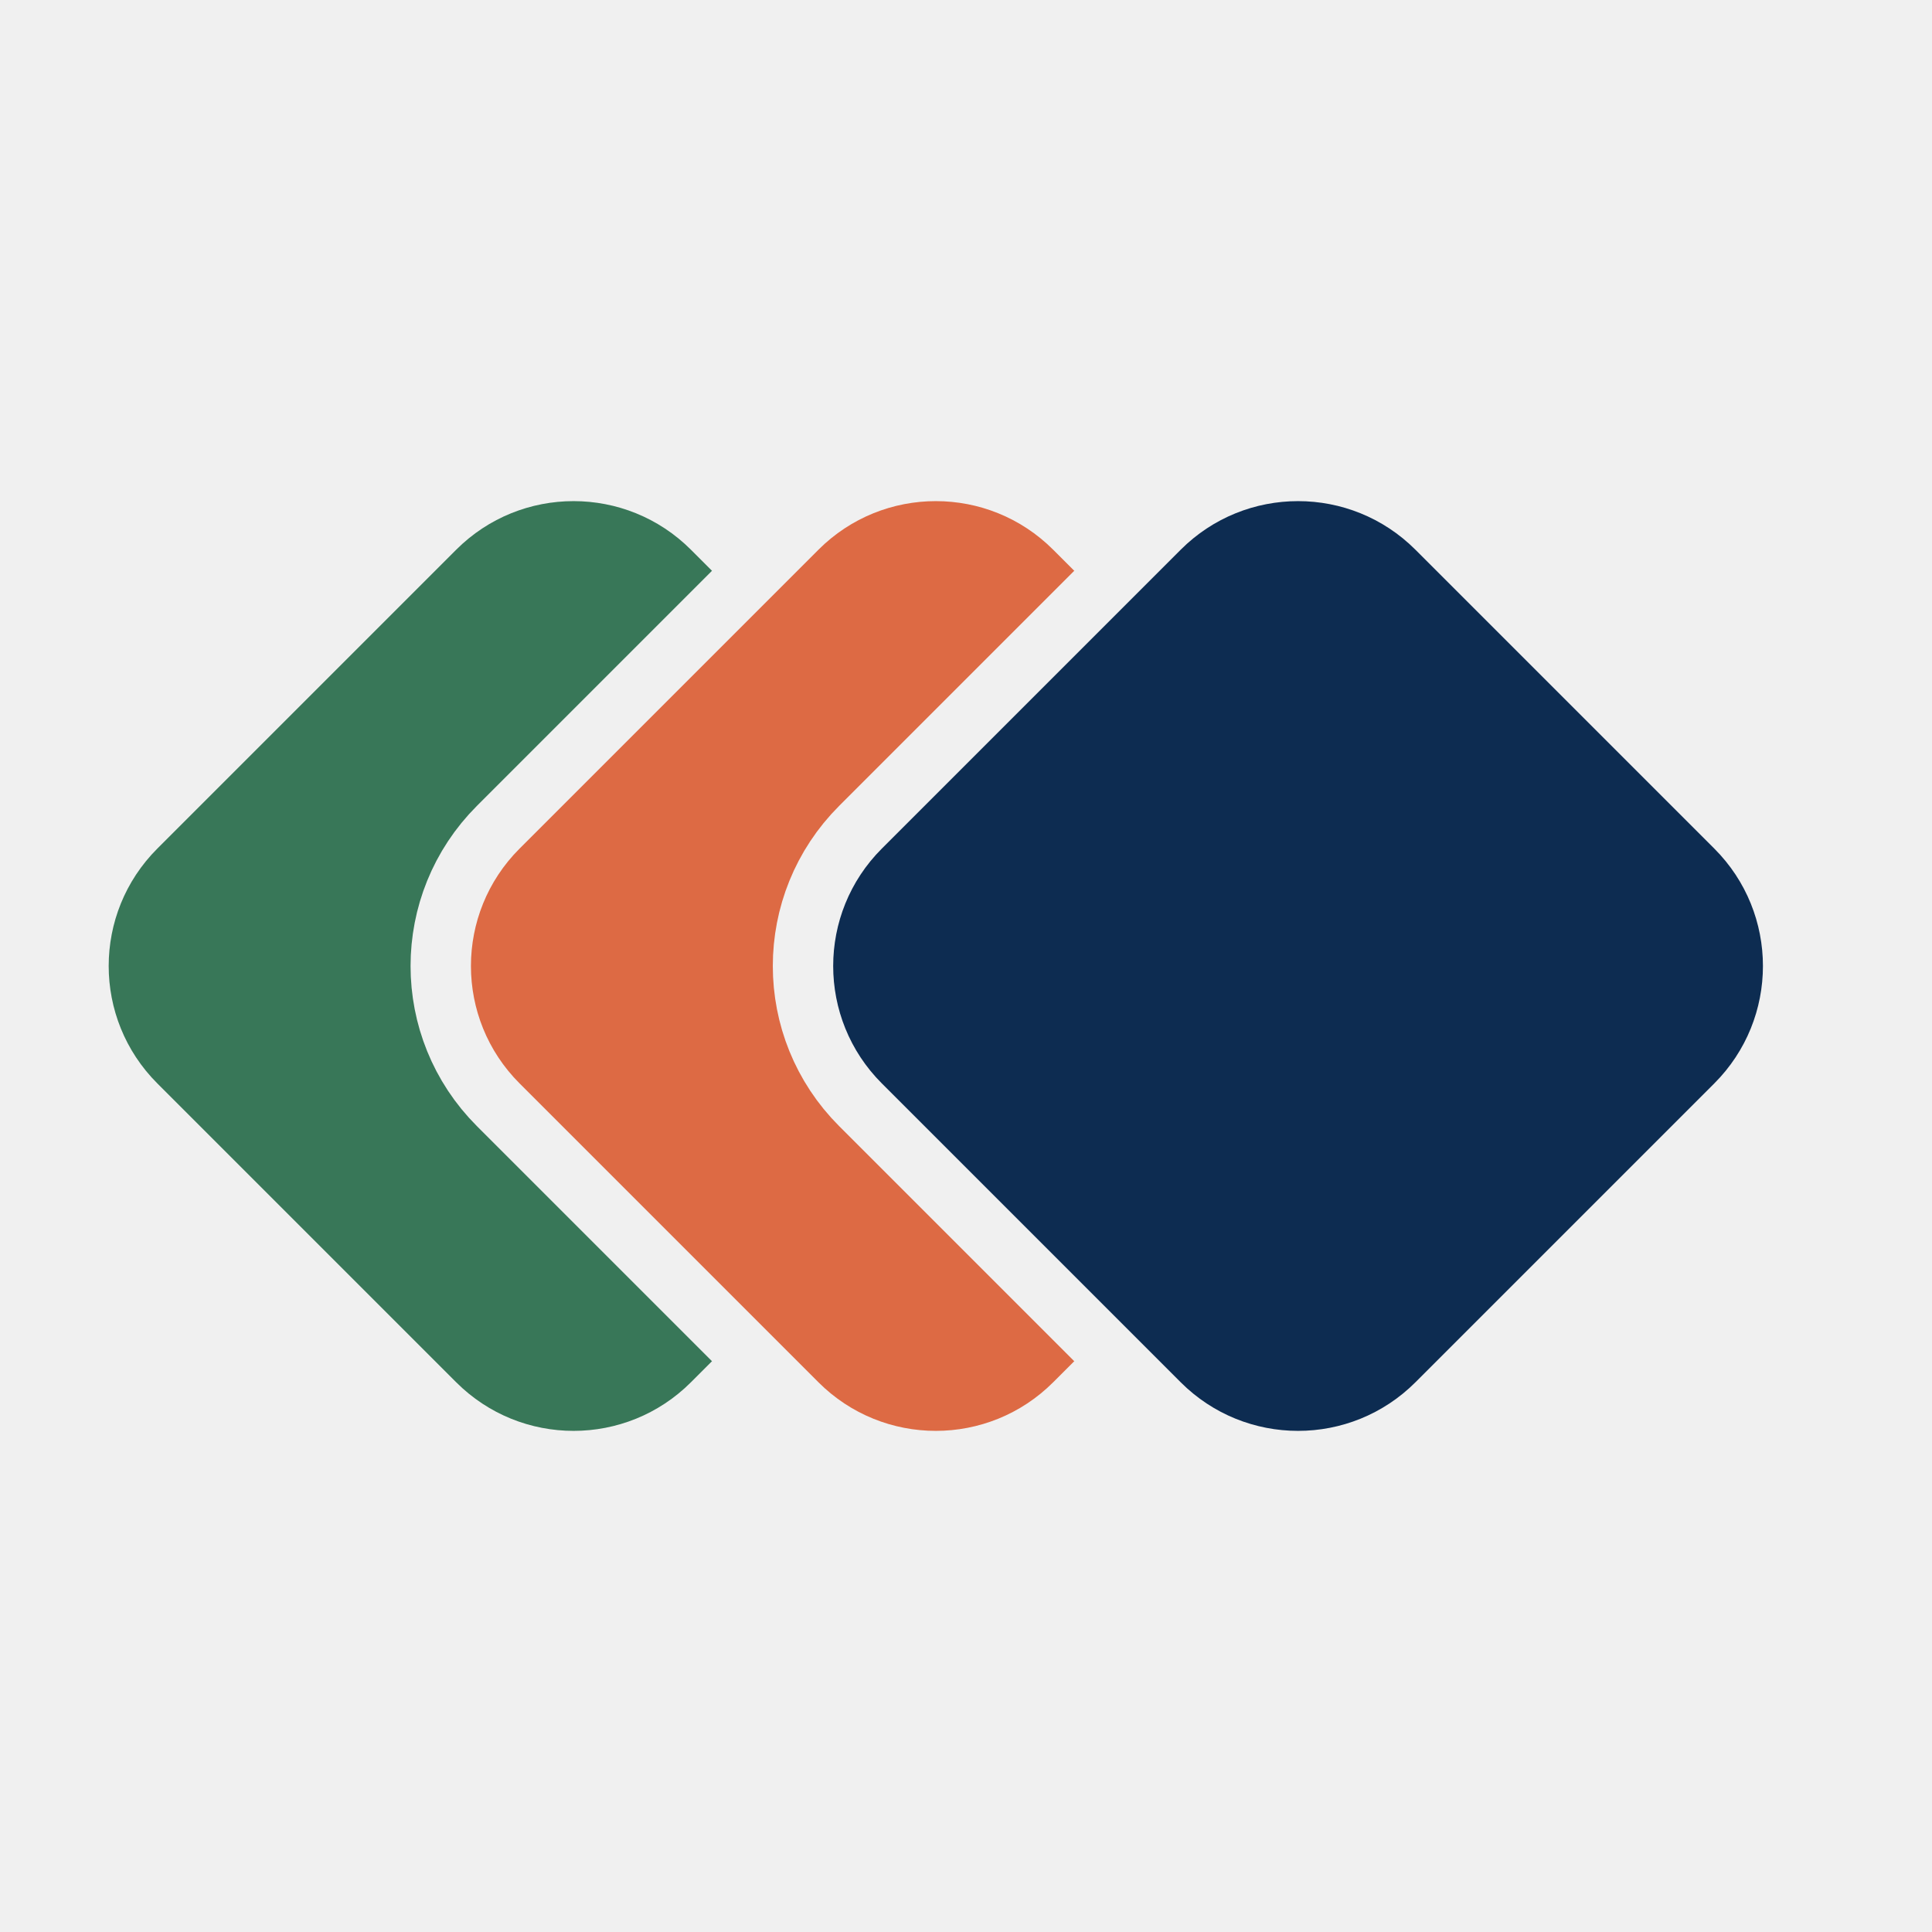
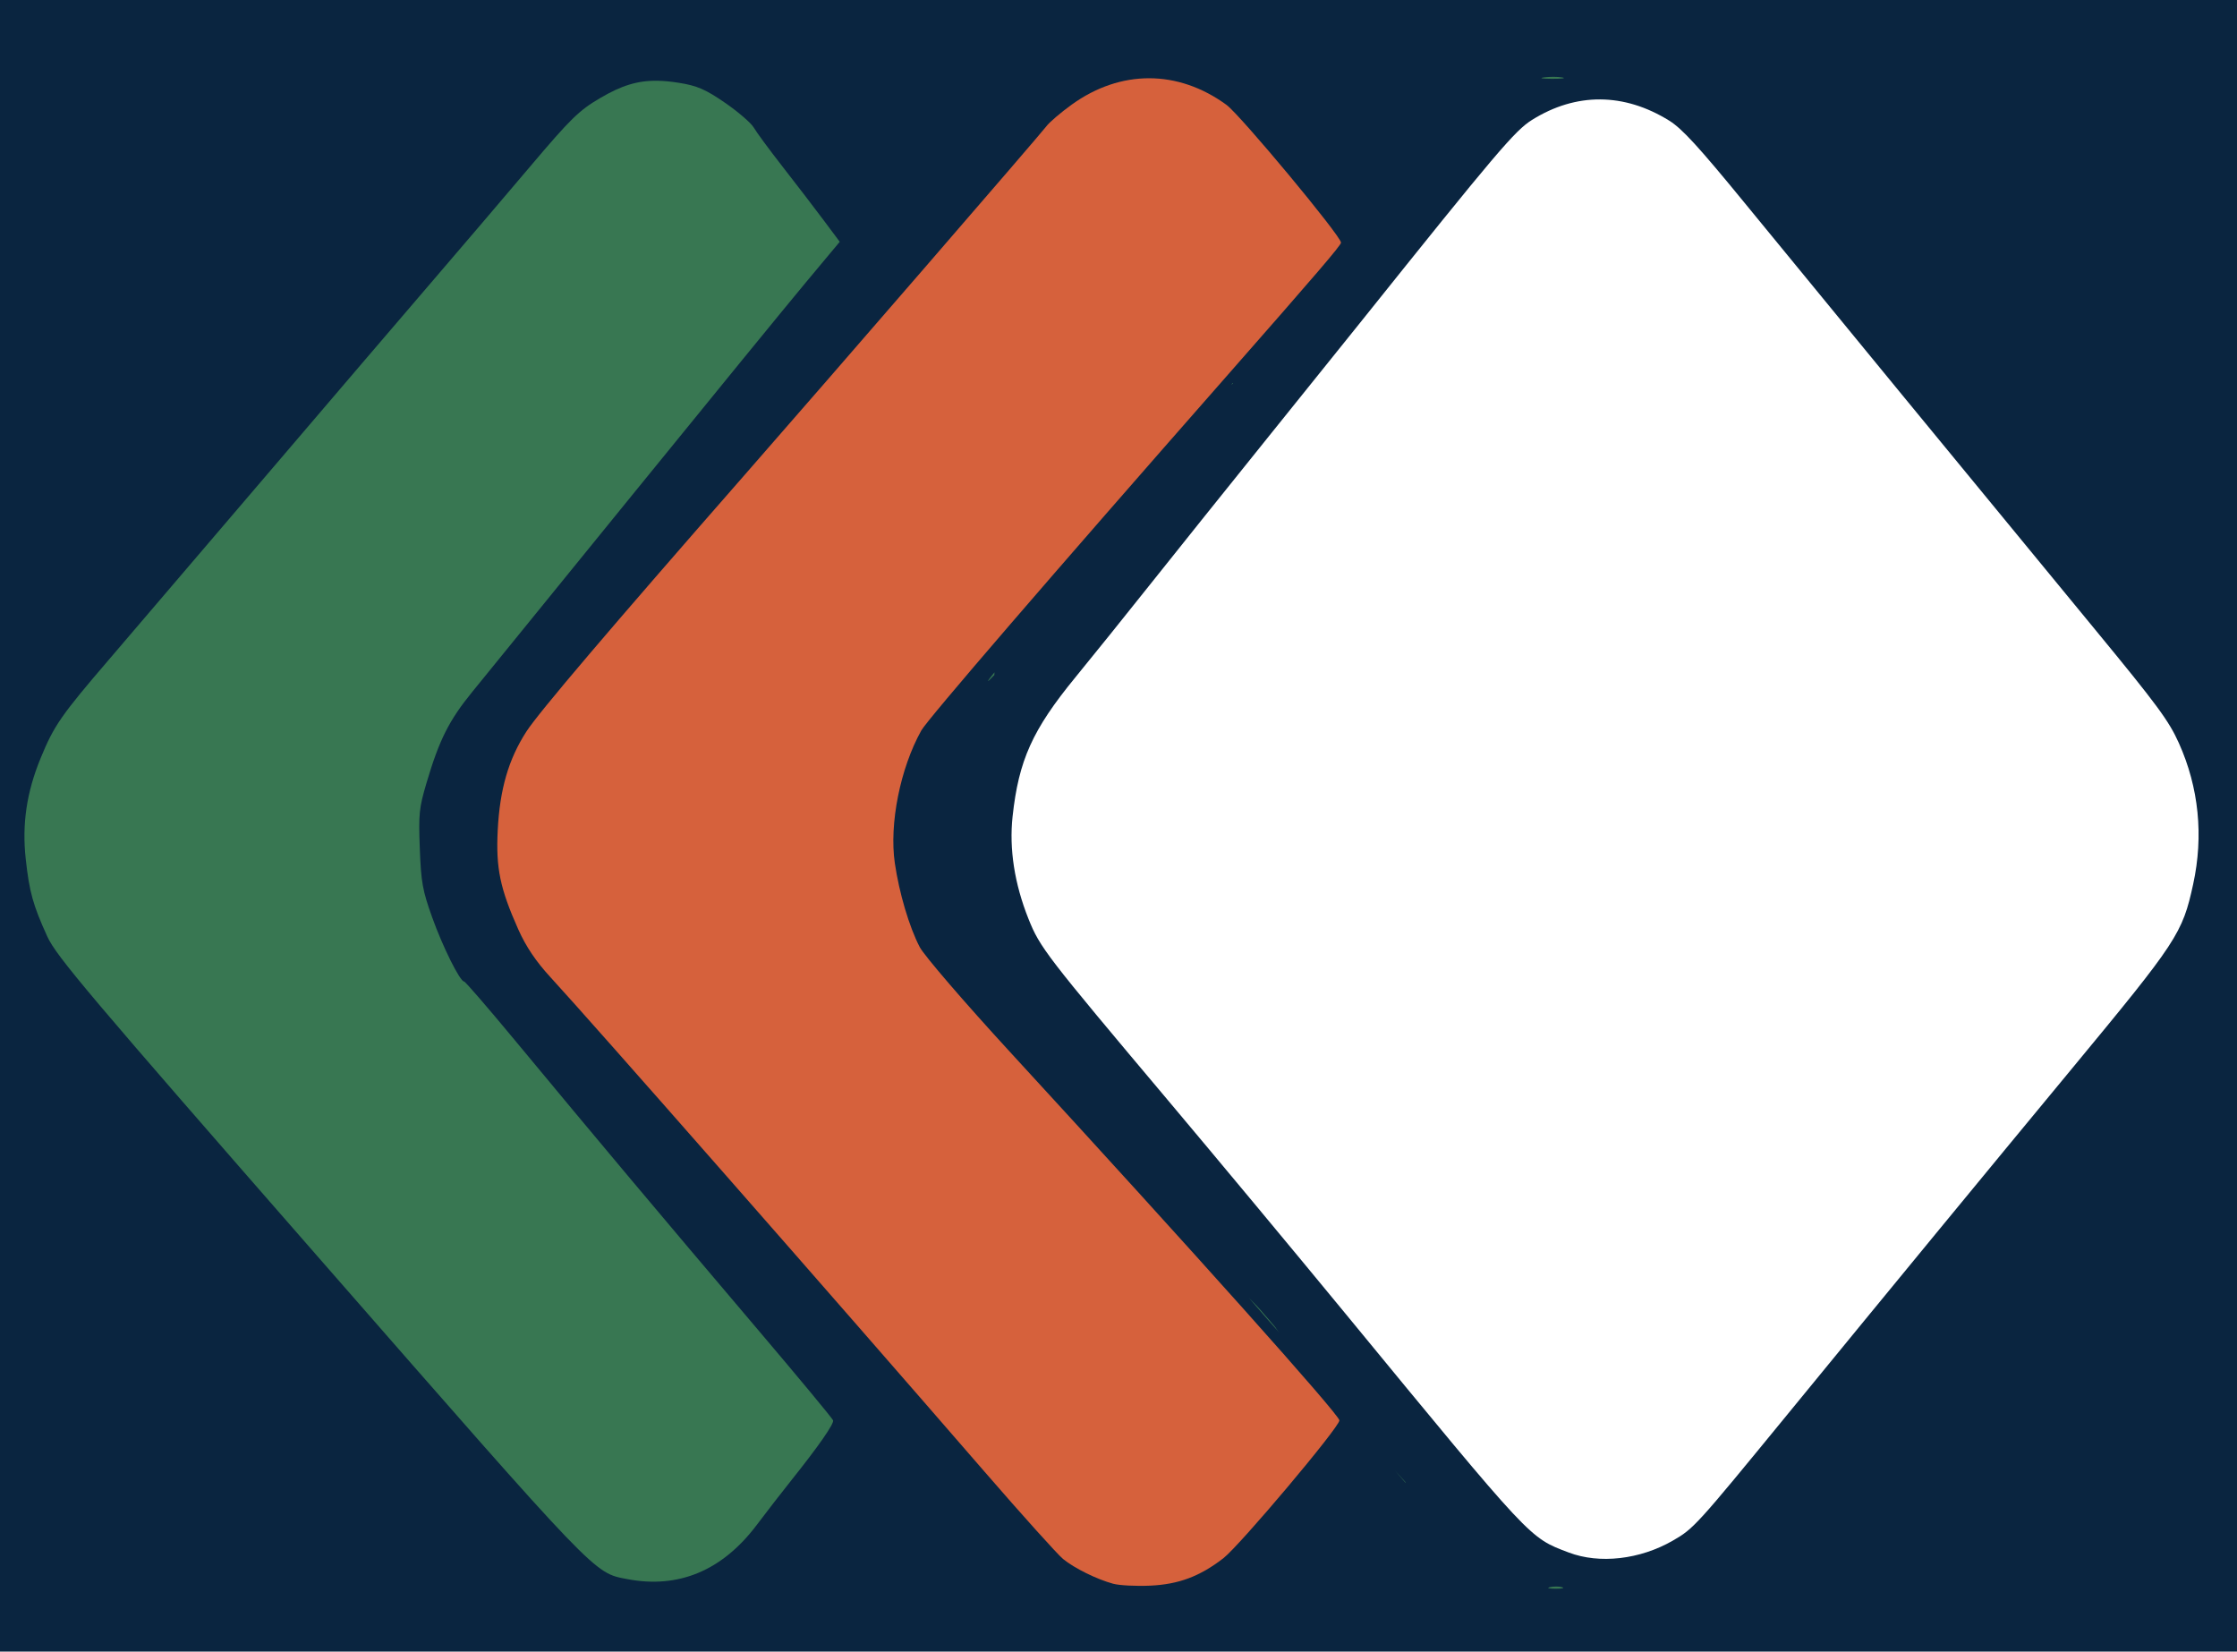
- <svg xmlns="http://www.w3.org/2000/svg" viewBox="0 0 512 512" width="512" height="512">
-   <defs>
-     <mask id="green-mask">
-       <rect width="512" height="512" fill="white" />
-       <g transform="translate(230, 256) rotate(45)">
-         <rect x="-100" y="-100" width="200" height="200" rx="44" fill="black" stroke="black" stroke-width="32" stroke-linejoin="round" />
-       </g>
-     </mask>
-     <mask id="orange-mask">
-       <rect width="512" height="512" fill="white" />
-       <g transform="translate(326, 256) rotate(45)">
-         <rect x="-100" y="-100" width="200" height="200" rx="44" fill="black" stroke="black" stroke-width="32" stroke-linejoin="round" />
-       </g>
-     </mask>
+ <svg xmlns="http://www.w3.org/2000/svg" xmlns:xlink="http://www.w3.org/1999/xlink" version="1.1" id="svg1" width="479.668" height="354.093" viewBox="0 0 479.668 354.093">
+   <defs id="defs1">
+     <color-profile name="Don-RGB-4" xlink:href="file:///usr/share/color/icc/colord/DonRGB4.icc" id="color-profile2" />
  </defs>
-   <g transform="translate(18, 0)">
-     <g mask="url(#green-mask)">
-       <g transform="translate(134, 256) rotate(45)">
-         <rect x="-100" y="-100" width="200" height="200" rx="44" fill="#387758" />
-       </g>
-     </g>
-     <g mask="url(#orange-mask)">
-       <g transform="translate(230, 256) rotate(45)">
-         <rect x="-100" y="-100" width="200" height="200" rx="44" fill="#dd6a44" />
-       </g>
-     </g>
-     <g transform="translate(326, 256) rotate(45)">
-       <rect x="-100" y="-100" width="200" height="200" rx="44" fill="#0d2c51" />
-     </g>
-   </g>
+   <rect width="479.668" height="354.093" x="0" y="0" fill="#0A2540" />
+   <path style="fill:#d6613c;stroke-width:0.747" d="m 238.668,339.546 c -3.545,-0.971 -8.287,-3.315 -10.714,-5.296 -1.168,-0.953 -8.756,-9.387 -16.862,-18.741 -32.446,-37.445 -83.905,-96.056 -93.032,-105.964 -3.135,-3.403 -5.293,-6.611 -6.948,-10.328 -3.895,-8.747 -4.796,-13.103 -4.387,-21.205 0.445,-8.807 2.319,-15.252 6.164,-21.193 2.653,-4.1 17.829,-21.939 46.971,-55.215 18.206,-20.789 63.295,-72.882 64.492,-74.51 0.636,-0.865 3.099,-2.971 5.473,-4.68 10.47,-7.536 22.769,-7.514 33.15,0.061 2.999,2.188 24.569,28.126 24.569,29.544 0,0.572 -5.07,6.491 -24.567,28.679 -37.811,43.03 -64.106,73.542 -65.435,75.931 -4.516,8.116 -6.89,20.012 -5.67,28.412 0.932,6.411 3.094,13.705 5.338,18.007 0.953,1.826 9.669,11.951 19.37,22.501 39.188,42.616 70.62,77.771 70.62,78.985 0,1.46 -21.375,26.84 -24.893,29.557 -5.043,3.895 -9.587,5.595 -15.695,5.871 -3.038,0.137 -6.612,-0.049 -7.944,-0.414 z" id="path103" />
+   <path id="path101" style="fill:#387752;fill-opacity:1;stroke-width:0.726" d="m 333.087,16.47 c -0.706,-0.001 -1.435,0.039 -2.018,0.121 -1.166,0.165 -0.368,0.303 1.773,0.307 2.141,0.004 3.095,-0.131 2.12,-0.3 -0.487,-0.084 -1.17,-0.127 -1.875,-0.128 z m -192.145,0.847 c -4.277,-0.065 -7.697,1.039 -12.236,3.696 -4.548,2.662 -6.343,4.418 -15.03,14.688 -5.427,6.415 -14.833,17.443 -20.903,24.506 -6.07,7.063 -21.981,25.673 -35.36,41.355 -13.379,15.683 -28.659,33.565 -33.955,39.739 -10.414,12.14 -11.88,14.256 -14.772,21.311 -2.982,7.274 -3.984,14.073 -3.173,21.517 0.771,7.086 1.558,9.919 4.631,16.665 1.919,4.213 9.025,12.619 58.63,69.349 59.655,68.223 58.51,67.031 65.681,68.408 11.04,2.12 20.43,-1.803 27.827,-11.627 2.075,-2.756 5.388,-7.033 7.362,-9.504 5.822,-7.288 9.219,-12.157 8.993,-12.897 -0.116,-0.38 -7.366,-9.119 -16.108,-19.418 -21.808,-25.691 -34.075,-40.3 -52.277,-62.256 -5.657,-6.823 -10.484,-12.406 -10.728,-12.406 -0.891,1e-5 -4.608,-7.471 -6.873,-13.812 -2.052,-5.746 -2.361,-7.466 -2.634,-14.68 -0.282,-7.426 -0.153,-8.707 1.418,-14.027 2.74,-9.282 4.838,-13.465 9.807,-19.56 2.553,-3.131 18.044,-22.191 34.424,-42.354 16.38,-20.163 33.071,-40.599 37.089,-45.415 l 7.307,-8.756 -3.415,-4.574 c -1.877,-2.516 -5.795,-7.627 -8.708,-11.358 -2.913,-3.731 -5.753,-7.58 -6.311,-8.551 -0.558,-0.971 -3.322,-3.359 -6.144,-5.306 -4.183,-2.886 -6.011,-3.679 -9.904,-4.295 -1.69,-0.267 -3.211,-0.419 -4.637,-0.441 z m 123.382,64.792 c -0.131,0.154 -0.241,0.287 -0.33,0.396 0.136,-0.1 0.272,-0.2 0.408,-0.3 -0.026,-0.031 -0.053,-0.063 -0.078,-0.095 z m 137.555,0.686 c 0.301,0.519 0.627,1.031 0.991,1.528 0.424,0.579 0.897,1.141 1.439,1.675 0.099,0.097 0.2,0.193 0.304,0.289 0.443,0.381 0.903,0.749 1.38,1.105 -0.948,-1.066 -2.121,-2.377 -3.564,-3.986 z M 213.244,144.141 c -0.871,1.068 -1.403,1.775 -1.384,1.859 v 0.002 l 0.002,0.002 v 0.002 h 0.002 v 0.002 h 0.002 l 0.002,0.002 h 0.002 0.002 0.002 0.002 c 0.093,-0.015 0.588,-0.499 1.329,-1.288 -2.8e-4,-0.184 0.013,-0.377 0.04,-0.578 z m 246.677,7.598 c 0.53,0.593 0.851,0.934 0.884,0.934 0.214,0 0.188,-0.175 -0.397,-0.91 -0.156,-0.009 -0.319,-0.015 -0.488,-0.025 z m 9.181,25.787 -0.002,0.002 h -0.002 l -0.002,0.002 h -0.002 c -0.079,0.06 -0.134,0.843 -0.14,2.18 -0.004,1.437 0.059,2.32 0.148,2.395 l 0.002,0.002 h 0.002 l 0.002,0.002 h 0.002 0.002 0.002 0.002 0.002 v -0.002 c 0.032,-0.016 0.071,-0.13 0.108,-0.351 0.155,-0.911 0.158,-2.577 0.01,-3.703 -0.043,-0.325 -0.085,-0.494 -0.121,-0.521 l -0.002,-0.002 -0.002,-0.002 h -0.002 -0.002 v -0.002 h -0.002 z m -46.974,75.386 c -0.205,0.209 -0.409,0.418 -0.615,0.626 -1.234,1.244 -2.436,2.504 -3.62,3.773 -0.237,0.305 -0.365,0.49 -0.368,0.531 v 0.002 0.002 0.002 l 0.002,0.002 v 0.002 h 0.002 0.002 c 0.121,0 1.972,-1.997 4.597,-4.936 z m -154.356,25.319 c 3.133,3.639 5.696,6.568 6.537,7.473 -0.201,-0.278 -0.435,-0.543 -0.642,-0.818 0.035,-0.138 -2.337,-2.798 -3.405,-4.052 -0.598,-0.642 -1.163,-1.298 -1.818,-1.916 -0.224,-0.229 -0.447,-0.458 -0.672,-0.686 z m 107.54,29.651 c -0.281,0.317 -0.57,0.644 -0.864,0.978 -0.059,0.157 -0.029,0.077 -0.114,0.312 -0.144,0.398 -0.32,0.756 -0.524,1.075 0.058,-0.038 0.115,-0.076 0.173,-0.115 0.126,-0.144 0.254,-0.29 0.382,-0.436 0.456,-0.522 0.897,-1.031 1.317,-1.52 -0.123,-0.099 -0.244,-0.196 -0.37,-0.295 z m -76.209,7.37 2.249,2.637 c 0.016,-0.028 0.03,-0.057 0.047,-0.083 z m 34.627,24.9 c -0.47,-0.004 -0.965,0.041 -1.368,0.13 -0.807,0.177 -0.3,0.329 1.127,0.337 1.427,0.01 2.089,-0.137 1.469,-0.322 -0.31,-0.093 -0.758,-0.142 -1.228,-0.145 z" />
+   <path style="fill:#ffffff;stroke-width:0.694" d="m 336.373,332.856 c -8.519,-3.236 -7.635,-2.29 -48.011,-51.38 -10.386,-12.628 -27.445,-33.129 -37.908,-45.559 -26.203,-31.129 -27.475,-32.783 -29.926,-38.923 -2.995,-7.5 -4.159,-14.995 -3.406,-21.932 1.31,-12.068 4.255,-18.599 13.451,-29.823 3.594,-4.386 10.898,-13.464 16.232,-20.172 5.334,-6.708 16.716,-20.914 25.294,-31.569 8.578,-10.654 17.405,-21.632 19.616,-24.394 29.218,-36.502 33.117,-41.101 36.787,-43.397 9.449,-5.911 19.746,-5.853 29.433,0.166 2.74,1.703 6.357,5.65 16.2,17.682 13.88,16.965 50.928,62.062 75.162,91.489 13.263,16.105 15.766,19.498 17.914,24.285 4.274,9.523 5.319,19.864 3.058,30.241 -2.306,10.583 -3.362,12.188 -25.995,39.539 -18.461,22.31 -38.458,46.614 -61.088,74.249 -19.486,23.794 -20.01,24.372 -24.488,26.949 -7.063,4.065 -15.73,5.054 -22.326,2.548 z" id="path100" />
</svg>
